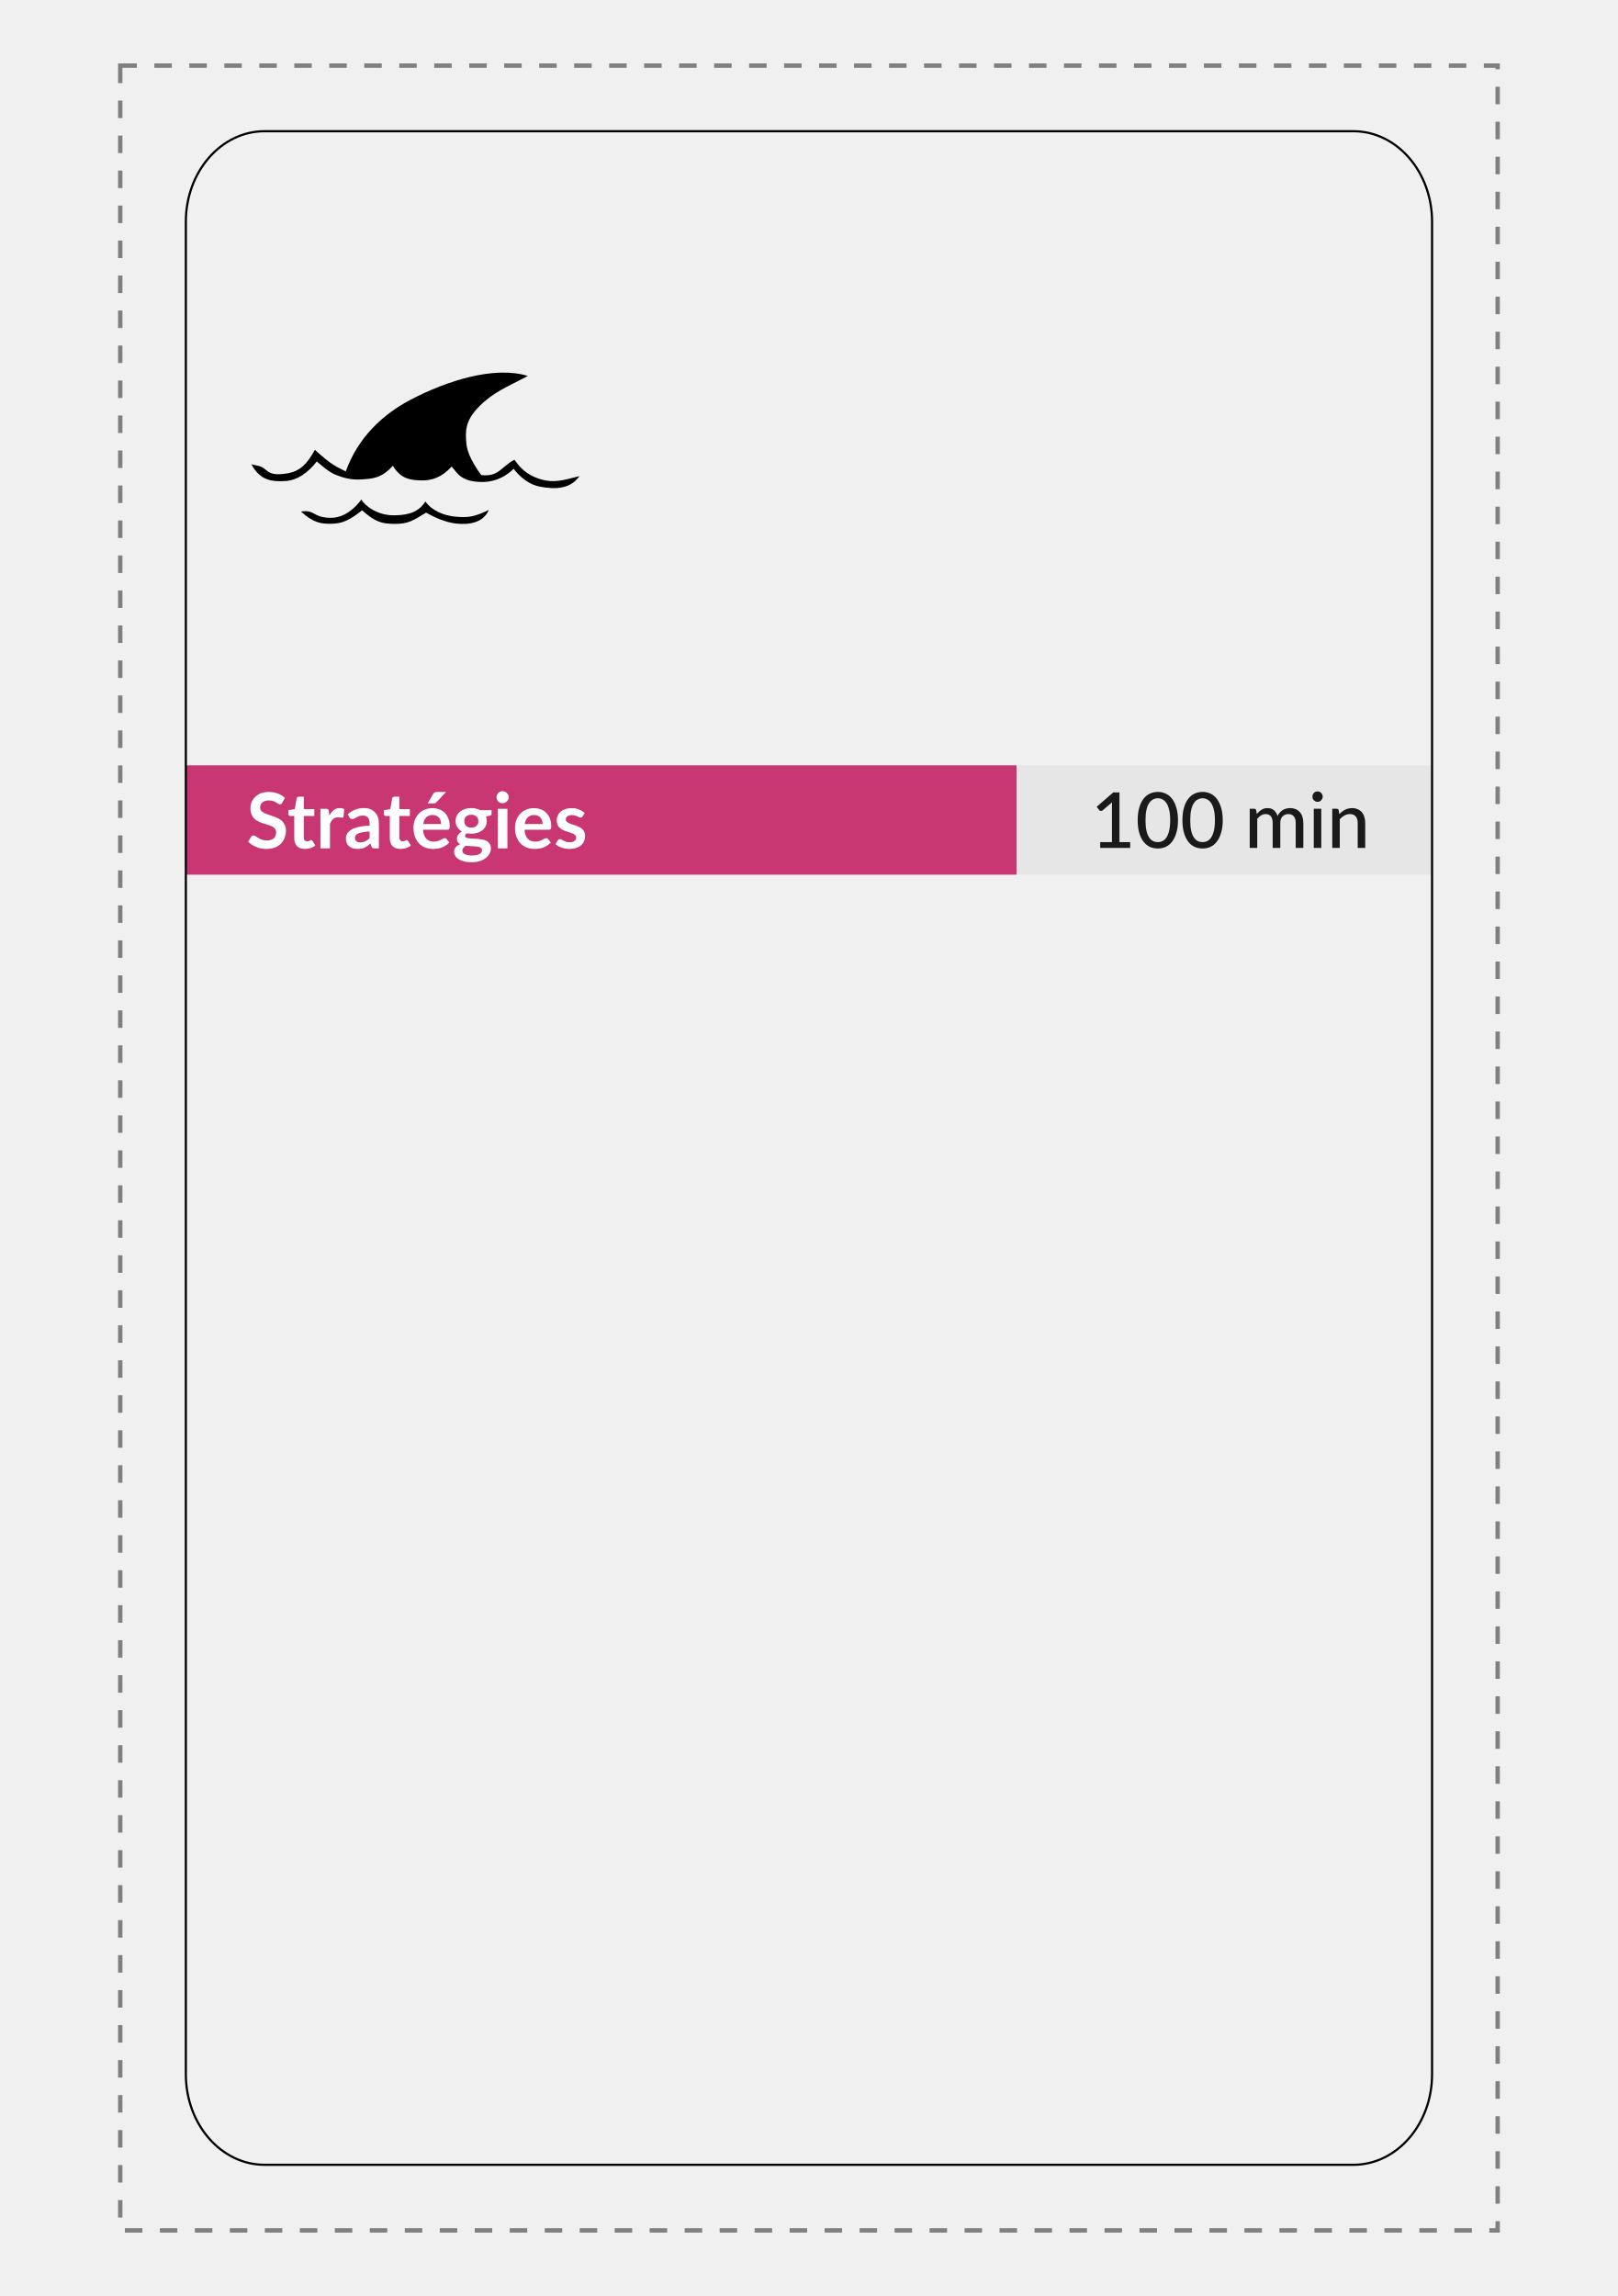
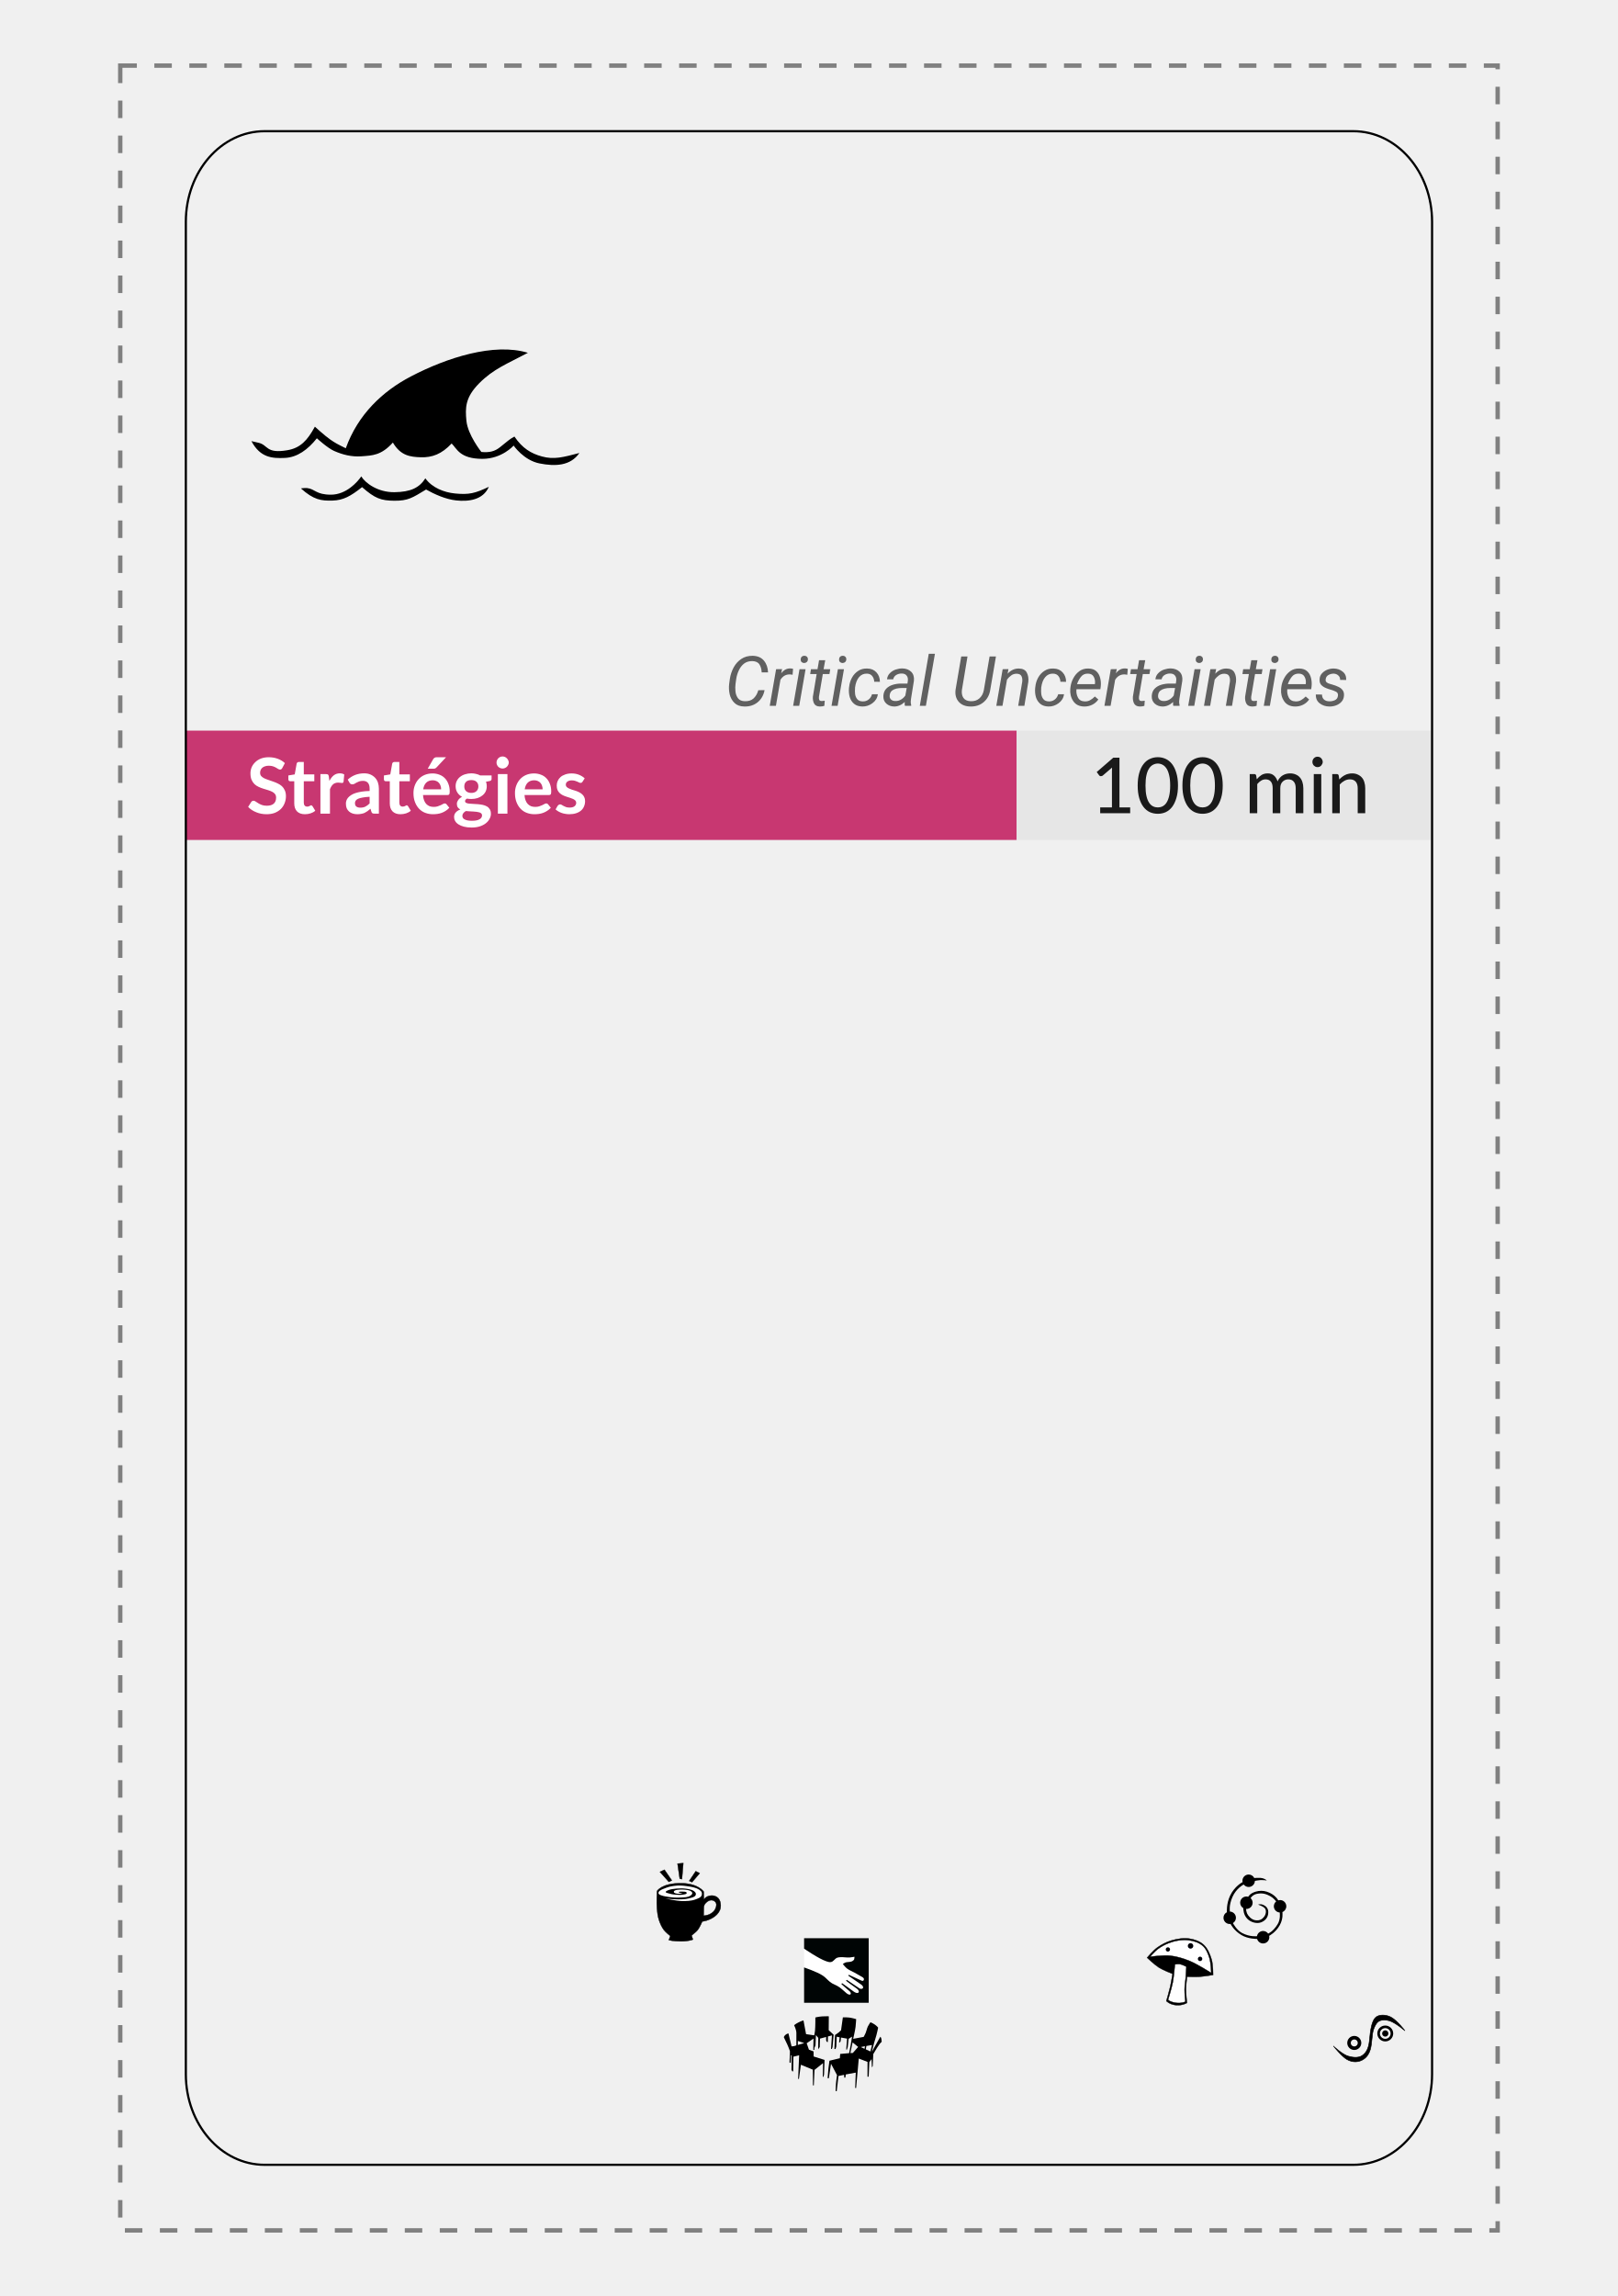
<svg xmlns="http://www.w3.org/2000/svg" xmlns:xlink="http://www.w3.org/1999/xlink" width="74mm" height="105mm" viewBox="0 0 262.205 372.047" id="svg2" version="1.1" enable-background="new">
  <defs id="defs4" />
  <g id="layer1" transform="translate(0,-680.315)" style="display:inline">
    <path style="fill:none;fill-rule:evenodd;stroke:#808080;stroke-width:0.709;stroke-linecap:butt;stroke-linejoin:miter;stroke-miterlimit:4;stroke-dasharray:2.835, 2.835;stroke-dashoffset:0;stroke-opacity:1" d="m 19.488,690.945 0,350.787 223.228,0 0,-350.787 z" id="path3350" transform="translate(4.3385302e-7,8.6660179e-6)" />
  </g>
  <g id="layer6" style="display:inline">
-     <path style="fill:none;fill-rule:evenodd;stroke:none;stroke-width:1px;stroke-linecap:butt;stroke-linejoin:miter;stroke-opacity:1" d="m 40.748,31.89 0,81.496 53.15,0 0,-81.496 -53.15,0" id="path4275" />
-     <g transform="matrix(0.7744787,0,0,0.7744787,-228.8421,9.070821)" id="layer31">
+     <path style="fill:none;fill-rule:evenodd;stroke:none;stroke-width:1px;stroke-linecap:butt;stroke-linejoin:miter;stroke-opacity:1" d="M 40.748,31.89 V 113.386 H 93.898 V 31.89 H 40.748" id="path4275" />
+     <g transform="matrix(0.7744787,0,0,0.7744787,-228.8421,5.320821)" id="layer31">
      <g id="g4818">
        <path style="fill:#000000;fill-opacity:1;stroke:none;stroke-width:0.265px;stroke-linecap:butt;stroke-linejoin:miter;stroke-opacity:1" d="m 358.444,95.316 c 2.654,2.397 4.253,2.616 6.615,2.547 2.264,-0.067 3.776,-0.905 6.185,-2.811 2.701,2.374 3.97,2.824 6.763,2.844 2.873,0.021 3.79,-0.629 6.631,-2.348 1.719,0.971 4.069,2.04 6.284,2.282 2.587,0.283 5.655,-0.083 6.846,-2.844 -2.902,1.373 -4.145,1.679 -7.075,1.393 -2.311,-0.226 -4.831,-1.225 -6.204,-3.171 -1.248,1.96 -3.045,2.857 -6.466,2.902 -3.523,0.046 -6.138,-1.951 -6.945,-3.307 -0.842,1.239 -3.181,3.827 -6.356,3.827 -3.161,-4.67e-4 -3.283,-1.203 -5.004,-1.387 -0.423,-0.045 -1.274,0.074 -1.274,0.074 z" id="path4812" />
        <path style="fill:#000000;fill-opacity:1;stroke:none;stroke-width:0.265px;stroke-linecap:butt;stroke-linejoin:miter;stroke-opacity:1" d="m 348.092,85.427 c 0,0 1.028,0.228 1.54,0.353 1.991,0.488 1.483,2.307 5.951,1.553 2.751,-0.464 4.209,-2.042 5.786,-4.933 0,0 2.073,1.901 3.226,2.697 1.02,0.703 1.454,0.947 3.241,1.819 2.548,-7.078 7.702,-11.931 13.613,-15.02 7.523,-3.931 17.417,-7.114 24.495,-4.95 -4.307,2.285 -7.221,3.368 -10.205,6.388 -2.918,2.952 -2.928,5.106 -2.658,7.858 0.288,2.946 3.126,6.501 3.126,6.501 1.739,0.162 2.818,-0.141 3.878,-0.979 1.853,-1.464 1.868,-1.598 3.041,-2.245 1.658,2.447 3.47,3.542 5.755,4.167 2.531,0.693 4.441,0.162 7.838,-0.728 -1.86,2.71 -5.073,2.839 -8.365,2.177 -3.314,-0.667 -5.394,-3.731 -5.394,-3.731 0,0 -2.433,2.786 -6.548,2.778 -4.728,-0.01 -5.313,-2.122 -6.426,-3.214 -2.088,2.231 -4.089,2.957 -6.44,2.883 -2.203,-0.069 -4.224,-0.302 -5.854,-3.076 -2.431,2.688 -4.231,2.701 -6.589,2.873 -2.074,0.151 -3.936,-0.34 -5.714,-1.12 -1.365,-0.599 -3.605,-2.646 -3.605,-2.646 -1.86,2.346 -4.092,4 -6.714,4.108 -2.602,0.108 -5.118,-0.015 -6.978,-3.513 z" id="path4814" />
      </g>
    </g>
  </g>
  <g id="layer9" style="display:inline">
-     <path style="fill:none;fill-rule:evenodd;stroke:none;stroke-width:1px;stroke-linecap:butt;stroke-linejoin:miter;stroke-opacity:1" d="m 109.843,113.386 111.614,0 0,-81.496 -111.614,0 z" id="path4349" />
-     <flowRoot xml:space="preserve" style="font-style:normal;font-weight:normal;line-height:0.01%;font-family:sans-serif;text-align:end;letter-spacing:0px;word-spacing:0px;text-anchor:end;fill:#000000;fill-opacity:1;stroke:none;stroke-width:1px;stroke-linecap:butt;stroke-linejoin:miter;stroke-opacity:1" id="flowRoot4357" transform="translate(-3.4125e-4,0.2333962)">
+     <path style="fill:none;fill-rule:evenodd;stroke:none;stroke-width:1px;stroke-linecap:butt;stroke-linejoin:miter;stroke-opacity:1" d="M 109.843,113.386 H 221.457 V 31.89 H 109.843 Z" id="path4349" />
+     <flowRoot xml:space="preserve" style="font-style:normal;font-weight:normal;line-height:0.01%;font-family:sans-serif;text-align:end;letter-spacing:0px;word-spacing:0px;text-anchor:end;fill:#000000;fill-opacity:1;stroke:none;stroke-width:1px;stroke-linecap:butt;stroke-linejoin:miter;stroke-opacity:1" id="flowRoot4357" transform="translate(-3.4125e-4,-7.266604)">
      <flowRegion id="flowRegion4359">
        <use x="0" y="0" xlink:href="#path4349" id="use4361" width="100%" height="100%" />
      </flowRegion>
      <flowPara id="flowPara4363" style="font-style:normal;font-variant:normal;font-weight:bold;font-stretch:normal;font-size:13.75px;line-height:1.25;font-family:Roboto;-inkscape-font-specification:'Roboto Bold';text-align:end;text-anchor:end">Incertitudes critiques</flowPara>
      <flowPara id="flowPara4365" style="font-style:normal;font-variant:normal;font-weight:normal;font-stretch:normal;font-size:8.75px;line-height:125%;font-family:Lato;-inkscape-font-specification:Lato;text-align:end;letter-spacing:0px;text-anchor:end;fill:#1a1a1a">Développer des stratégies pour fonctionner avec succès dans un éventail d'avenirs plausibles mais imprévisibles</flowPara>
    </flowRoot>
+     <text xml:space="preserve" style="font-style:italic;font-variant:normal;font-weight:normal;font-stretch:normal;font-size:11.25px;line-height:1.15;font-family:Roboto;-inkscape-font-specification:'Roboto, Italic';font-variant-ligatures:normal;font-variant-caps:normal;font-variant-numeric:normal;font-variant-east-asian:normal;font-variation-settings:normal;direction:ltr;display:inline;vector-effect:none;fill:#000000;fill-opacity:0.6;stroke:none;stroke-width:1px;stroke-linecap:butt;stroke-linejoin:miter;stroke-miterlimit:4;stroke-dasharray:none;stroke-dashoffset:0;stroke-opacity:1;-inkscape-stroke:none;stop-color:#000000" x="117.472" y="114.375" id="text5">
+       <tspan id="tspan5" x="117.472" y="114.375">Critical Uncertainties</tspan>
+     </text>
  </g>
-   <g id="layer8" style="display:inline">
+   <g id="layer8" style="display:inline" transform="translate(0,-5.625)">
    <rect style="display:inline;fill:#c83771;fill-opacity:1;stroke:none;stroke-width:1;stroke-miterlimit:4;stroke-dasharray:none;stroke-dashoffset:0;stroke-opacity:1" id="rect4178" width="134.646" height="17.717" x="30.118" y="124.016" />
    <text xml:space="preserve" style="font-style:normal;font-weight:normal;line-height:0%;font-family:sans-serif;letter-spacing:0px;word-spacing:0px;display:inline;fill:#000000;fill-opacity:1;stroke:none;stroke-width:1px;stroke-linecap:butt;stroke-linejoin:miter;stroke-opacity:1" x="39.935" y="137.468" id="text4180">
      <tspan id="tspan4182" x="39.935" y="137.468" style="font-style:normal;font-variant:normal;font-weight:bold;font-stretch:normal;font-size:12.5px;line-height:1.25;font-family:Lato;-inkscape-font-specification:'Lato Bold';fill:#ffffff">Stratégies</tspan>
    </text>
    <rect y="124.016" x="164.764" height="17.717" width="67.323" id="rect4191" style="display:inline;fill:#e6e6e6;fill-opacity:1;stroke:none;stroke-width:1;stroke-miterlimit:4;stroke-dasharray:none;stroke-dashoffset:0;stroke-opacity:1" />
    <text xml:space="preserve" style="font-style:normal;font-weight:normal;line-height:0%;font-family:sans-serif;letter-spacing:0px;word-spacing:0px;fill:#1a1a1a;fill-opacity:1;stroke:none;stroke-width:1px;stroke-linecap:butt;stroke-linejoin:miter;stroke-opacity:1" x="176.768" y="137.396" id="text4193">
      <tspan id="tspan4195" x="176.768" y="137.396" style="font-style:normal;font-variant:normal;font-weight:500;font-stretch:normal;font-size:12.5px;line-height:1.25;font-family:Lato;-inkscape-font-specification:'Lato Medium';fill:#1a1a1a">100 min</tspan>
    </text>
  </g>
  <g id="layer5" style="display:inline">
    <rect style="fill:none;fill-opacity:1;stroke:#000000;stroke-width:0.354;stroke-miterlimit:4;stroke-dasharray:none;stroke-dashoffset:0;stroke-opacity:1" id="rect4187" width="201.969" height="329.528" x="30.118" y="21.26" ry="14.674" rx="12.764" />
  </g>
-   <g id="layer4" style="display:inline">
-     <path style="fill:none;fill-rule:evenodd;stroke:none;stroke-width:1.042px;stroke-linecap:butt;stroke-linejoin:miter;stroke-opacity:1" d="M 36.529,148.143 V 342.501 H 226.144 V 148.143 Z" id="path4305" />
-     <flowRoot xml:space="preserve" style="font-style:normal;font-weight:normal;line-height:0.85;font-family:sans-serif;letter-spacing:0px;word-spacing:0px;fill:#000000;fill-opacity:1;stroke:none;stroke-width:1px;stroke-linecap:butt;stroke-linejoin:miter;stroke-opacity:1" id="flowRoot4319" transform="matrix(1,0,0,1.006858,-0.1725149,-4.575928)">
+   <g id="layer4" style="display:inline" transform="translate(0,1.875)">
+     <path style="fill:none;fill-rule:evenodd;stroke:none;stroke-width:1.081px;stroke-linecap:butt;stroke-linejoin:miter;stroke-opacity:1" d="M 34.186,143.925 V 348.595 H 228.019 V 143.925 Z" id="pathcuf4305" />
+     <flowRoot xml:space="preserve" style="font-style:normal;font-weight:normal;line-height:0.85;font-family:sans-serif;letter-spacing:0px;word-spacing:0px;fill:#000000;fill-opacity:1;stroke:none;stroke-width:1px;stroke-linecap:butt;stroke-linejoin:miter;stroke-opacity:1" id="flowRoot4319" transform="matrix(1,0,0,1.006858,-0.1725149,-10.20093)">
      <flowRegion id="flowRegion4321" style="line-height:0.85">
-         <use x="0" y="0" xlink:href="#path4305" id="use4323" width="100%" height="100%" transform="matrix(1,0,0,0.9931889,0.1725149,4.544761)" />
+         <use x="0" y="0" xlink:href="#pathcuf4305" id="use4323" width="100%" height="100%" transform="matrix(1,0,0,0.9931889,0.1725149,4.544761)" />
      </flowRegion>
      <flowPara id="flowPara4325" style="font-style:normal;font-variant:normal;font-weight:bold;font-stretch:normal;font-size:8.72px;line-height:0.85;font-family:Roboto;-inkscape-font-specification:'Roboto Bold';fill:#999999;fill-opacity:1">Invitation</flowPara>
      <flowPara style="font-style:normal;font-variant:normal;font-weight:500;font-stretch:normal;font-size:8.72px;line-height:0.85;font-family:Lato;-inkscape-font-specification:'Lato Medium';fill:#1a1a1a;fill-opacity:1" id="flowPara4276">Identifiez les "réalités" les plus critiques et les plus incertaines de votre environnement opérationnel ou de votre marché. Quelles sont les stratégies qui peuvent vous aider ?</flowPara>
      <flowPara style="font-style:normal;font-variant:normal;font-weight:500;font-stretch:normal;font-size:8.72px;line-height:0.85;font-family:Lato;-inkscape-font-specification:'Lato Medium';fill:#1a1a1a;fill-opacity:1" id="flowPara4299"> </flowPara>
      <flowPara style="font-style:normal;font-variant:normal;font-weight:bold;font-stretch:normal;font-size:8.72px;line-height:0.85;font-family:Roboto;-inkscape-font-specification:'Roboto Bold';fill:#999999;fill-opacity:1" id="flowPara4212">Personnes</flowPara>
      <flowPara style="font-style:normal;font-variant:normal;font-weight:500;font-stretch:normal;font-size:8.72px;line-height:0.85;font-family:Lato;-inkscape-font-specification:'Lato Medium';fill:#1a1a1a;fill-opacity:1" id="flowPara4413">Le groupe est suffisamment grand et diversifié pour être divisé en quatre petits groupes distincts.</flowPara>
      <flowPara style="font-style:normal;font-variant:normal;font-weight:500;font-stretch:normal;font-size:8.72px;line-height:0.85;font-family:Lato;-inkscape-font-specification:'Lato Medium';fill:#1a1a1a;fill-opacity:1" id="flowPara4214"> </flowPara>
      <flowPara style="font-style:normal;font-variant:normal;font-weight:bold;font-stretch:normal;font-size:8.72px;line-height:0.85;font-family:Roboto;-inkscape-font-specification:'Roboto Bold';fill:#999999;fill-opacity:1" id="flowPara4202">Espace et matériel</flowPara>
      <flowPara style="font-style:normal;font-variant:normal;font-weight:500;font-stretch:normal;font-size:8.72px;line-height:0.85;font-family:Lato;-inkscape-font-specification:'Lato Medium';fill:#1a1a1a;fill-opacity:1" id="flowPara4274">- Quatre groupes de chaises autour de tables</flowPara>
      <flowPara style="font-style:normal;font-variant:normal;font-weight:500;font-stretch:normal;font-size:8.72px;line-height:0.85;font-family:Lato;-inkscape-font-specification:'Lato Medium';fill:#1a1a1a;fill-opacity:1" id="flowPara4259">- Papier, notes Post-it, tableaux à feuilles mobiles ou papier de tapisserie pour chaque groupe.</flowPara>
      <flowPara style="font-style:normal;font-variant:normal;font-weight:500;font-stretch:normal;font-size:8.72px;line-height:0.85;font-family:Lato;-inkscape-font-specification:'Lato Medium';fill:#1a1a1a;fill-opacity:1" id="flowPara4251" />
      <flowPara style="font-style:normal;font-variant:normal;font-weight:bold;font-stretch:normal;font-size:8.72px;line-height:0.85;font-family:Roboto;-inkscape-font-specification:'Roboto Bold';fill:#999999;fill-opacity:1" id="flowPara4253">Fonctionne Avec</flowPara>
-       <flowPara style="font-style:normal;font-variant:normal;font-weight:500;font-stretch:normal;font-size:8.72px;line-height:0.85;font-family:Lato;-inkscape-font-specification:'Lato Medium';fill:#1a1a1a;fill-opacity:1" id="flowPara4255">Conversation cafe, P2P, WINFY, Open Space Technology, Wicked Questions, Min Specs </flowPara>
+       <flowPara style="font-style:normal;font-variant:normal;font-weight:500;font-stretch:normal;font-size:8.72px;line-height:0.85;font-family:Lato;-inkscape-font-specification:'Lato Medium';fill:#1a1a1a;fill-opacity:1" id="flowPara4255">Conversation cafe           Purpose-To-Pratice</flowPara>
+       <flowPara style="font-style:normal;font-variant:normal;font-weight:500;font-stretch:normal;font-size:8.72px;line-height:0.85;font-family:Lato;-inkscape-font-specification:'Lato Medium';fill:#1a1a1a;fill-opacity:1" id="flowPara4">Ce que j'Attends de Vous          Min Specs</flowPara>
+       <flowPara style="font-style:normal;font-variant:normal;font-weight:500;font-stretch:normal;font-size:8.72px;line-height:0.85;font-family:Lato;-inkscape-font-specification:'Lato Medium';fill:#1a1a1a;fill-opacity:1" id="flowPara3">Open Space Technology            Wicked Questions </flowPara>
      <flowPara style="font-style:normal;font-variant:normal;font-weight:500;font-stretch:normal;font-size:8.72px;line-height:0.85;font-family:Lato;-inkscape-font-specification:'Lato Medium';fill:#1a1a1a;fill-opacity:1" id="flowPara4206" />
    </flowRoot>
+     <g transform="matrix(0.3162416,0,0,0.3162417,31.75288,312.6323)" id="g81" style="display:inline;enable-background:new">
+       <g id="g80">
+         <path style="fill:#000000;fill-opacity:1;stroke:none;stroke-width:1px;stroke-linecap:butt;stroke-linejoin:miter;stroke-opacity:1" d="m 1221.853,145.943 c -2.387,-0.004 -5.564,0.043 -8.726,0.238 -7.041,0.435 -13.352,2.111 -13.352,2.111 0,0 0.155,17.266 -0.697,25.84 -0.294,2.956 -1.52,8.783 -1.52,8.783 l -15.82,-2.371 -4.969,-26.596 c 0,0 -4.147,1.111 -9.76,3.947 -5.652,2.856 -8.354,5.377 -8.354,5.377 0,0 4.399,8.636 4.357,15.209 -0.05,7.746 -0.076,23.693 -0.076,23.693 0,0 -2.136,1.17 -4.896,1.693 -2.882,0.546 -4.428,0.217 -4.428,0.217 l -5.963,-24.916 c 0,0 -2.548,0.209 -5.533,2.572 -2.904,2.299 -3.408,4.766 -3.408,4.766 l 6.726,14.139 c 0,0 4.789,11.075 5.043,12.688 0.31,1.967 -0.84,21.936 -0.84,21.936 l 2.445,1.146 0.521,-15.223 1.389,0.854 -0.457,27.59 1.527,2.98 1.758,0.076 0.459,-28.508 11.082,-2.674 -1.949,45.506 1.514,0.434 3.836,-27.617 23.131,9.566 0.217,30.373 1.674,0.053 1.351,-30.047 16.43,-13.025 -0.379,26.428 1.406,-0.055 1.025,-4.809 0.973,-27.834 -21.18,-6.68 -0.076,-9.707 -9.02,-3.516 -4.356,-12.381 13.223,-9.096 -0.383,21.859 2.064,0.152 v -3.822 l 2.139,-4.891 0.842,-20.023 4.586,5.426 -0.154,22.088 2.982,-4.357 0.502,-16.328 11.879,-3.16 v 6.572 l 1.147,2.676 2.139,0.688 0.23,-10.93 7.719,-2.062 -1.758,26.061 1.605,0.23 1.375,-3.668 2.064,-23.924 -9.555,-8.789 L 1225.838,146 c 0,0 -1.598,-0.053 -3.984,-0.057 z m -55.98,47.846 12.375,4.055 -12.43,3.674 z" transform="scale(0.2645833)" id="path79" />
+         <path style="fill:#000000;fill-opacity:1;stroke:none;stroke-width:1px;stroke-linecap:butt;stroke-linejoin:miter;stroke-opacity:1" d="m 1253.047,148.064 -3.516,24.992 c 0,0 -3.015,2.961 -4.662,4.279 -2.229,1.785 -7.031,4.891 -7.031,4.891 l -1.147,26.98 2.139,0.229 1.453,-4.738 0.84,-19.184 5.674,1.146 -1.012,9.707 1.566,0.152 1.338,-2.369 0.807,-6.994 11.721,2.121 -1.709,21.076 1.445,0.098 1.543,-5.197 1.668,-15.619 6.68,-4.238 -2.582,16.109 -3.09,15.889 -17.322,1.518 -0.611,8.256 -20.178,4.891 c 0,0 -1.47,10.18 -2.014,15.293 -0.656,6.174 -1.502,18.564 -1.502,18.564 l 2.369,0.076 4.176,-28.072 11.609,22.008 c 0,0 -1.002,7.421 -1.42,10.658 -0.518,4.015 -0.704,7.202 -0.912,11.357 -0.143,2.849 -0.365,8.771 -0.365,8.771 l 2.113,0.395 3.447,-29.549 10.815,-2.18 0.344,5.312 h 2.141 l 0.879,-6.076 19.295,-3.549 -1.143,29.65 1.834,0.152 5.121,-57.092 16.967,6.572 -0.076,28.584 2.293,0.076 1.258,-28.244 4.312,-5.83 0.697,16.014 1.603,-2.57 1.07,-23.238 c 0,0 4.788,-8.134 7.262,-12.152 3.121,-5.069 6.496,-9.631 8.941,-11.465 0,0 0.061,-2.711 -0.459,-5.502 -0.609,-3.266 -2.139,-4.434 -2.139,-4.434 l -16.357,29.195 c 0,0 3.738,-16.007 6.42,-24.15 3.494,-10.61 5.732,-22.699 5.732,-22.699 0,0 -2.363,-3.13 -6.648,-6.039 -4.133,-2.806 -8.254,-4.355 -8.254,-4.355 0,0 -3.683,5.279 -5.045,8.178 -1.863,3.967 -2.511,8.414 -4.203,12.457 -1.113,2.659 -3.898,7.721 -3.898,7.721 l -20.33,3.744 c 0,0 3.731,-15.441 4.662,-23.311 0.55,-4.633 1.147,-14.827 1.147,-14.827 0,0 -7.581,-2.333 -13.375,-3.058 -4.346,-0.475 -8.055,-0.503 -12.381,-0.381 z m 18.877,48.455 10.701,8.789 -10.318,11.77 -4.738,0.076 z m 37.488,5.082 -2.941,12.496 -8.943,-4.051 1.07,-6.572 z m -13.643,2.332 -0.727,5.043 -7.145,-3.439 z" transform="scale(0.2645833)" id="path80" />
+       </g>
+     </g>
+     <g transform="matrix(0.2371518,0,0,0.2371518,109.622,257.4524)" id="layer27" style="display:inline;enable-background:new">
+       <path id="path4757" transform="scale(0.2645833)" d="m 1478.029,707.971 c -8.884,4.3e-4 -16.085,7.202 -16.086,16.086 0.01,1.2 0.147,2.396 0.42,3.564 L 1462,727.75 c 0,0 -20.261,10.196 -32,35 -9.904,20.927 -8.25,42.5 -8.25,42.5 l 0.031,0.1 c -5.401,2.742 -8.805,8.286 -8.805,14.344 4e-4,8.884 7.202,16.086 16.086,16.086 0.802,-0.005 1.602,-0.069 2.394,-0.193 l 0.293,0.914 c 0,0 8.082,16.14 27.5,27.75 17.587,10.516 40.25,10 40.25,10 l 0.322,-0.08 c 1.922,6.979 8.269,11.814 15.508,11.814 8.884,-4.3e-4 16.085,-7.202 16.086,-16.086 -0.01,-1.208 -0.15,-2.412 -0.426,-3.588 0.723,-0.551 16.927,-8.564 27.51,-27.811 9.217,-16.763 6.595,-31.757 6.703,-33.602 6.074,-2.457 10.051,-8.352 10.055,-14.904 -4e-4,-8.885 -7.203,-16.087 -16.088,-16.086 -1.606,0.006 -3.202,0.252 -4.734,0.73 -0.335,-0.615 -7.75,-15.147 -29.311,-22.264 -9.381,-3.096 -19.49,-3.045 -28.947,-0.193 -15.239,4.595 -18.292,12.266 -19.311,13.23 -1.514,-0.461 -3.089,-0.696 -4.672,-0.697 -8.885,4.3e-4 -16.087,7.203 -16.086,16.088 0.01,5.709 3.039,10.986 7.967,13.867 0.385,2.175 -0.358,17.67 11.674,28.83 8.596,7.973 23.297,12.18 34.25,8 10.129,-3.866 18.892,-12.241 18.689,-26.619 -0.132,-9.315 -5.531,-15.255 -12.427,-18.293 -8.513,-3.75 -13.838,-0.811 -13.838,-0.811 0,0 15.739,4.848 18.798,11.533 2.767,6.047 0.944,14.506 -3.222,19.689 -5.09,6.332 -11.199,10.62 -22.644,9.015 -10.368,-1.454 -18.695,-11.452 -21.177,-16.922 -2.221,-4.894 -2.962,-10.842 -2.937,-12.252 0.317,0.025 0.635,0.041 0.953,0.047 8.885,6.7e-4 16.087,-7.201 16.088,-16.086 -0.01,-4.507 -1.905,-8.804 -5.231,-11.846 L 1483.25,768.5 c 0,0 5.058,-8.51 16.188,-10.688 14.881,-2.911 24.481,0.718 34.938,6.375 7.808,4.224 14.375,12.812 14.375,12.812 l 0.195,0.59 c -3.707,3.053 -5.857,7.602 -5.861,12.404 0.01,8.524 6.667,15.561 15.178,16.043 0.051,0.84 2.673,17.582 -5.637,30.713 -12.077,19.084 -23.18,23.037 -24.191,23.85 -3.011,-4.251 -7.894,-6.781 -13.104,-6.789 -7.835,0.009 -14.524,5.661 -15.84,13.385 l -0.24,0.055 c 0,0 -18.181,2.359 -38.25,-8.25 -14.015,-7.409 -22.723,-24.162 -23.664,-25.529 4.842,-2.903 7.808,-8.132 7.814,-13.777 -0.01,-8.7 -6.932,-15.817 -15.629,-16.064 0.047,-1.095 -3.234,-15.287 6.729,-37.879 9.786,-22.19 28.5,-31.75 28.5,-31.75 l 0.519,-0.168 c 3.041,3.973 7.757,6.306 12.76,6.311 8.715,-0.008 15.838,-6.954 16.066,-15.666 0.282,-0.074 9.39,-1.875 14.154,-2.102 5.564,-0.265 10,0.188 16.688,0.875 -2.625,-2.312 -8.151,-5.996 -16.188,-6.562 -5.418,-0.382 -15.698,0.152 -16.293,0.273 -2.704,-5.501 -8.299,-8.987 -14.428,-8.99 z" style="fill:#000000;fill-opacity:1;stroke:none;stroke-width:1px;stroke-linecap:butt;stroke-linejoin:miter;stroke-opacity:1" />
+     </g>
+     <g transform="matrix(0.2123189,0,0,0.2123189,66.9923,273.0405)" id="layer23" style="display:inline;enable-background:new">
+       <g id="g4766">
+         <path style="fill:#000000;fill-opacity:1;stroke:#000000;stroke-width:0.265px;stroke-linecap:butt;stroke-linejoin:miter;stroke-opacity:1" d="m 188.211,133.81 3.461,-1.637 5.613,8.138 -2.292,1.123 z" id="path4748" />
+         <path style="fill:#000000;fill-opacity:1;stroke:#000000;stroke-width:0.265px;stroke-linecap:butt;stroke-linejoin:miter;stroke-opacity:1" d="m 201.635,127.496 4.397,-0.374 -1.029,12.208 -1.684,-0.327 z" id="path4750" />
+         <path style="fill:#000000;fill-opacity:1;stroke:#000000;stroke-width:0.265px;stroke-linecap:butt;stroke-linejoin:miter;stroke-opacity:1" d="m 215.526,133.295 3.04,1.543 -5.847,6.829 -2.152,-0.982 z" id="path4752" />
+         <path id="path4754" transform="matrix(0.2645833,0,0,0.2645833,185.6354,126.9762)" d="M 71.254,58.531 C 14.72,57.966 1.293,81.137 1.293,81.137 c 0,0 -1.622,33.425 -0.219,50.049 0.951,11.265 2.335,22.661 5.832,33.412 3.269,10.049 7.695,19.955 13.967,28.461 5.096,6.911 18.738,17.678 18.738,17.678 l -4.244,11.666 c 0,0 11.395,3.713 34.826,3.713 23.431,0 34.648,-5.127 34.648,-5.127 l -3.891,-11.844 c 0,0 13.073,-9.738 18.031,-16.086 5.614,-7.187 12.729,-24.219 12.729,-24.219 0,0 19.387,-1.654 36.77,-15.025 7.607,-5.852 14.233,-14.499 16.014,-23.93 1.76,-9.321 -0.022,-20.522 -6.113,-27.793 -4.523,-5.398 -12.516,-8.302 -19.523,-8.08 -16.507,0.523 -22.373,11.543 -22.373,11.543 L 135.953,82.75 c 0,0 -15.304,-23.725 -64.699,-24.219 z m 86.973,48.811 c 0.351,0.004 0.7,0.021 1.049,0.053 4.786,0.435 10.136,3.459 12.094,7.848 2.677,6.003 0.115,13.727 -3.064,19.48 -3.252,5.885 -9.25,10.132 -15.203,13.258 -5.277,2.77 -17.324,4.42 -17.324,4.42 0,0 0.364,-17.394 0.529,-24.143 0.166,-6.749 3.455,-10.736 7.426,-14.395 3.869,-3.565 9.234,-6.578 14.494,-6.521 z" style="fill:#000000;fill-opacity:1;stroke:#000000;stroke-width:1px;stroke-linecap:butt;stroke-linejoin:miter;stroke-opacity:1" />
+         <path style="fill:#ffffff;fill-opacity:1;stroke:none;stroke-width:0.265px;stroke-linecap:butt;stroke-linejoin:miter;stroke-opacity:1" d="m 192.385,154.153 c 0,0 8.244,1.813 12.435,1.885 3.529,0.061 7.213,0.017 10.517,-1.224 1.804,-0.677 4.245,-1.419 4.763,-3.274 0.403,-1.445 0.218,-2.74 -1.852,-4.101 -2.887,-1.898 -6.277,-2.283 -9.558,-2.778 -3.216,-0.486 -6.542,-0.662 -9.757,-0.165 -3.14,0.485 -3.743,0.516 -8.401,2.381 -1.226,0.491 -3.625,1.614 -3.473,3.175 0.125,1.273 3.142,2.044 5.226,2.447 4.094,0.792 7.979,1.111 11.972,0.86 2.468,-0.155 5.224,-0.075 7.276,-1.455 0.68,-0.457 1.539,-1.252 1.356,-2.051 -0.324,-1.412 -2.308,-1.983 -3.737,-2.216 -2.457,-0.401 -4.959,-0.46 -7.623,-0.132 -1.086,0.134 -2.752,0.48 -2.729,1.521 0.024,1.06 1.844,1.295 2.844,1.422 1.064,0.135 4.051,-0.149 4.051,-0.149 0,0 -3.201,-0.627 -3.192,-1.058 0.01,-0.501 2.526,-0.388 3.142,-0.38 1.053,0.013 2.933,-0.042 2.993,1.009 0.057,0.997 -1.913,1.122 -2.712,1.273 -2.07,0.391 -3.926,0.156 -5.49,0.066 -2.219,-0.128 -4.253,-0.534 -6.548,-1.257 -0.497,-0.156 -1.358,-0.479 -1.306,-0.86 0.075,-0.553 1.391,-1.092 2.183,-1.422 1.466,-0.612 4.074,-0.979 6.154,-1.15 2.515,-0.206 4.933,-0.227 7.569,0.161 2.401,0.353 5.467,0.903 6.848,2.973 0.386,0.578 0.394,1.49 0.033,2.084 -0.78,1.285 -2.585,1.62 -4.035,2.017 -1.834,0.503 -4.066,1.048 -9.095,1.025 -3.359,-0.015 -9.856,-0.628 -9.856,-0.628 z" id="path4758" />
+       </g>
+     </g>
+     <g transform="matrix(0.5639981,0,0,0.5639981,-40.7052,308.9459)" id="layer19" style="display:inline;enable-background:new">
+       <g id="g5139">
+         <path style="fill:#ffffff;fill-opacity:1;stroke:none;stroke-width:0.265px;stroke-linecap:butt;stroke-linejoin:miter;stroke-opacity:1" d="m 303.224,5.747 h 18.569 V 24.316 h -18.569 z" id="path5135" />
+         <path style="opacity:1;fill:#000505;fill-opacity:1;stroke:none;stroke-width:3.647;stroke-linecap:round;stroke-miterlimit:4;stroke-dasharray:none;stroke-opacity:1" d="m 1146.043,21.723 v 11.352 c 0.41,0.286 15.568,10.842 24.207,13.801 1.672,0.573 3.534,1.175 5.25,0.75 2.548,-0.631 3.951,-3.618 6.375,-4.625 1.208,-0.502 2.568,-0.562 3.875,-0.625 3.294,-0.159 6.586,0.563 9.875,0.316 1.573,-0.118 5.111,-0.779 5.111,-0.779 0,0 0.034,1.795 -0.236,2.588 -0.313,0.921 -1.149,1.654 -2,2.125 -2.639,1.459 -5.364,0.538 -8.125,1.75 -0.71,0.312 -2.25,1.438 -2.25,1.438 0,0 2.739,3.524 4.625,4.938 2.433,1.822 5.345,2.896 8,4.375 2.804,1.562 5.162,2.892 8.375,4.75 1.929,1.116 2.156,2.088 1.75,3.25 -0.314,0.899 -1.225,1.282 -2.375,0.75 -4.608,-2.131 -13.875,-6.375 -13.875,-6.375 l -0.58,0.926 c 0,0 9.118,6.356 14.205,9.824 1.109,0.756 2.384,2.442 1.75,3.625 -0.576,1.075 -2.611,1.179 -3.625,0.5 C 1202.202,73.581 1192.441,67 1192.441,67 l -0.846,0.984 c 0,0 7.514,5.687 12.029,8.766 1.157,0.789 2.494,2.777 1.625,3.875 -1.101,1.391 -3.842,0.205 -5.25,-0.875 -3.588,-2.751 -12.678,-9.125 -12.678,-9.125 L 1186.5,71.5 c 0,0 5.48,5.043 8.875,7.75 0.927,0.739 1.941,2.515 1.125,3.375 -1.079,1.137 -3.334,-0.239 -4.531,-1.25 -3.618,-3.057 -6.138,-5.807 -9.889,-7.816 -1.65,-0.884 -4.005,-1.864 -5.641,-2.773 -1.6,-0.889 -3.066,-2.182 -4.389,-3.447 -2.13,-2.037 -3.325,-3.363 -5.771,-5.006 -6.074,-4.079 -20.105,-8.772 -20.236,-8.816 v 38.389 h 70.182 V 21.723 Z" transform="scale(0.2645833)" id="rect5083" />
+       </g>
+     </g>
+     <g transform="matrix(0.3412876,0,0,0.3412876,175.575,321.2586)" id="layer12" style="display:inline">
+       <g id="g4716">
+         <path style="fill:#000000;fill-opacity:1;stroke:#000000;stroke-width:0.265px;stroke-linecap:butt;stroke-linejoin:miter;stroke-opacity:1" d="m 118.826,24.757 c 0,0 4.231,3.901 6.898,4.677 2.088,0.608 4.678,0.966 6.52,-0.189 2.167,-1.358 3.176,-3.633 3.544,-6.804 0.306,-2.642 0.436,-5.072 1.134,-7.701 0.403,-1.52 1.134,-3.449 2.599,-4.205 1.963,-1.013 4.748,-0.596 6.615,0.425 2.996,1.64 6.567,6.426 6.567,6.426 0,0 -4.648,-4.001 -7.512,-4.772 -1.522,-0.41 -3.326,-0.537 -4.725,0.189 -1.127,0.585 -1.793,1.867 -2.315,3.024 -0.819,1.814 -0.886,3.396 -1.158,5.859 -0.296,2.677 -0.486,6.759 -3.709,9.071 -2.418,1.735 -5.407,1.843 -8.174,0.236 -2.39,-1.388 -6.284,-6.237 -6.284,-6.237 z" id="path4704" />
+         <circle style="opacity:1;fill:none;fill-opacity:1;stroke:#000000;stroke-width:1.687;stroke-linecap:round;stroke-miterlimit:4;stroke-dasharray:none;stroke-opacity:1" id="path4706" cx="128.64" cy="23.17" r="2.494" />
+         <circle style="opacity:1;fill:none;fill-opacity:1;stroke:#000000;stroke-width:1.234;stroke-linecap:round;stroke-miterlimit:4;stroke-dasharray:none;stroke-opacity:1" id="path4708" cx="143.357" cy="18.677" r="3.157" />
+         <circle style="opacity:1;fill:#000000;fill-opacity:1;stroke:none;stroke-width:2.197;stroke-linecap:round;stroke-miterlimit:4;stroke-dasharray:none;stroke-opacity:1" id="path4710" cx="143.357" cy="18.677" r="1.487" />
+       </g>
+     </g>
+     <g transform="matrix(0.2202931,0,0,0.2202931,148.2031,310.8614)" style="display:inline;enable-background:new" id="layer15">
+       <g id="g4931">
+         <path style="fill:#000000;fill-opacity:1;stroke:#000000;stroke-width:0.265px;stroke-linecap:butt;stroke-linejoin:miter;stroke-opacity:1" d="m 171.119,20.381 c 0,0 4.537,-5.328 7.35,-7.35 3.251,-2.337 6.908,-4.245 10.758,-5.345 4.26,-1.218 8.853,-1.957 13.23,-1.27 3.666,0.576 7.483,1.907 10.223,4.41 3.032,2.769 4.673,6.9 5.88,10.824 1.125,3.658 1.136,11.426 1.136,11.426 0,0 -6.882,1.126 -10.357,1.336 -2.935,0.177 -8.82,-0.067 -8.82,-0.067 0,0 -0.778,6.069 -0.802,9.121 -0.027,3.405 0.735,10.19 0.735,10.19 0,0 -3.213,2.052 -7.963,1.643 -4.778,-0.412 -7.205,-3.046 -7.205,-3.046 0,0 2.118,-7.132 2.94,-10.758 0.691,-3.046 1.67,-9.221 1.67,-9.221 0,0 -6.912,-2.649 -10.023,-4.61 -3.211,-2.024 -8.753,-7.283 -8.753,-7.283 z" id="path4913" />
+         <path style="fill:#ffffff;fill-opacity:1;stroke:#000000;stroke-width:0.265px;stroke-linecap:butt;stroke-linejoin:miter;stroke-opacity:1" d="m 186.554,51.384 c 0,0 2.631,-8.48 3.474,-12.829 0.846,-4.363 1.576,-13.238 1.576,-13.238 0,0 2.438,-0.385 3.636,-0.192 1.694,0.272 4.795,1.867 4.795,1.867 0,0 -0.305,5.485 -0.519,8.223 -0.225,2.877 -0.765,5.734 -0.802,8.619 -0.037,2.969 0.601,8.887 0.601,8.887 0,0 -2.615,1.337 -6.481,0.908 -4.58,-0.508 -6.281,-2.244 -6.281,-2.244 z" id="path4915" />
+         <path style="fill:#ffffff;fill-opacity:1;stroke:#000000;stroke-width:0.265px;stroke-linecap:butt;stroke-linejoin:miter;stroke-opacity:1" d="m 173.349,19.655 c 0,0 9.817,-1.278 14.694,-0.756 4.965,0.532 9.831,2.042 14.458,3.922 5.591,2.271 15.828,8.788 15.828,8.788 0,0 -0.244,-7.654 -1.417,-11.245 -1.029,-3.149 -2.329,-6.508 -4.819,-8.693 -2.838,-2.49 -6.785,-3.724 -10.536,-4.158 -4.854,-0.561 -10.184,0.457 -14.505,2.126 -2.803,1.082 -5.651,2.62 -8.126,4.473 -2.098,1.571 -5.576,5.543 -5.576,5.543 z" id="path4917" />
+         <circle style="opacity:1;fill:#000008;fill-opacity:1;stroke:none;stroke-width:0.104;stroke-linecap:round;stroke-miterlimit:4;stroke-dasharray:none;stroke-opacity:1" id="path4919" cx="186.437" cy="14.317" r="1.587" />
+         <circle style="opacity:1;fill:#000008;fill-opacity:1;stroke:none;stroke-width:0.107;stroke-linecap:round;stroke-miterlimit:4;stroke-dasharray:none;stroke-opacity:1" id="path4921" cx="203.108" cy="11.711" r="2.021" />
+         <circle style="opacity:1;fill:#000008;fill-opacity:1;stroke:none;stroke-width:0.105;stroke-linecap:round;stroke-miterlimit:4;stroke-dasharray:none;stroke-opacity:1" id="path4923" cx="210.107" cy="21.249" r="1.637" />
+       </g>
+     </g>
  </g>
</svg>
